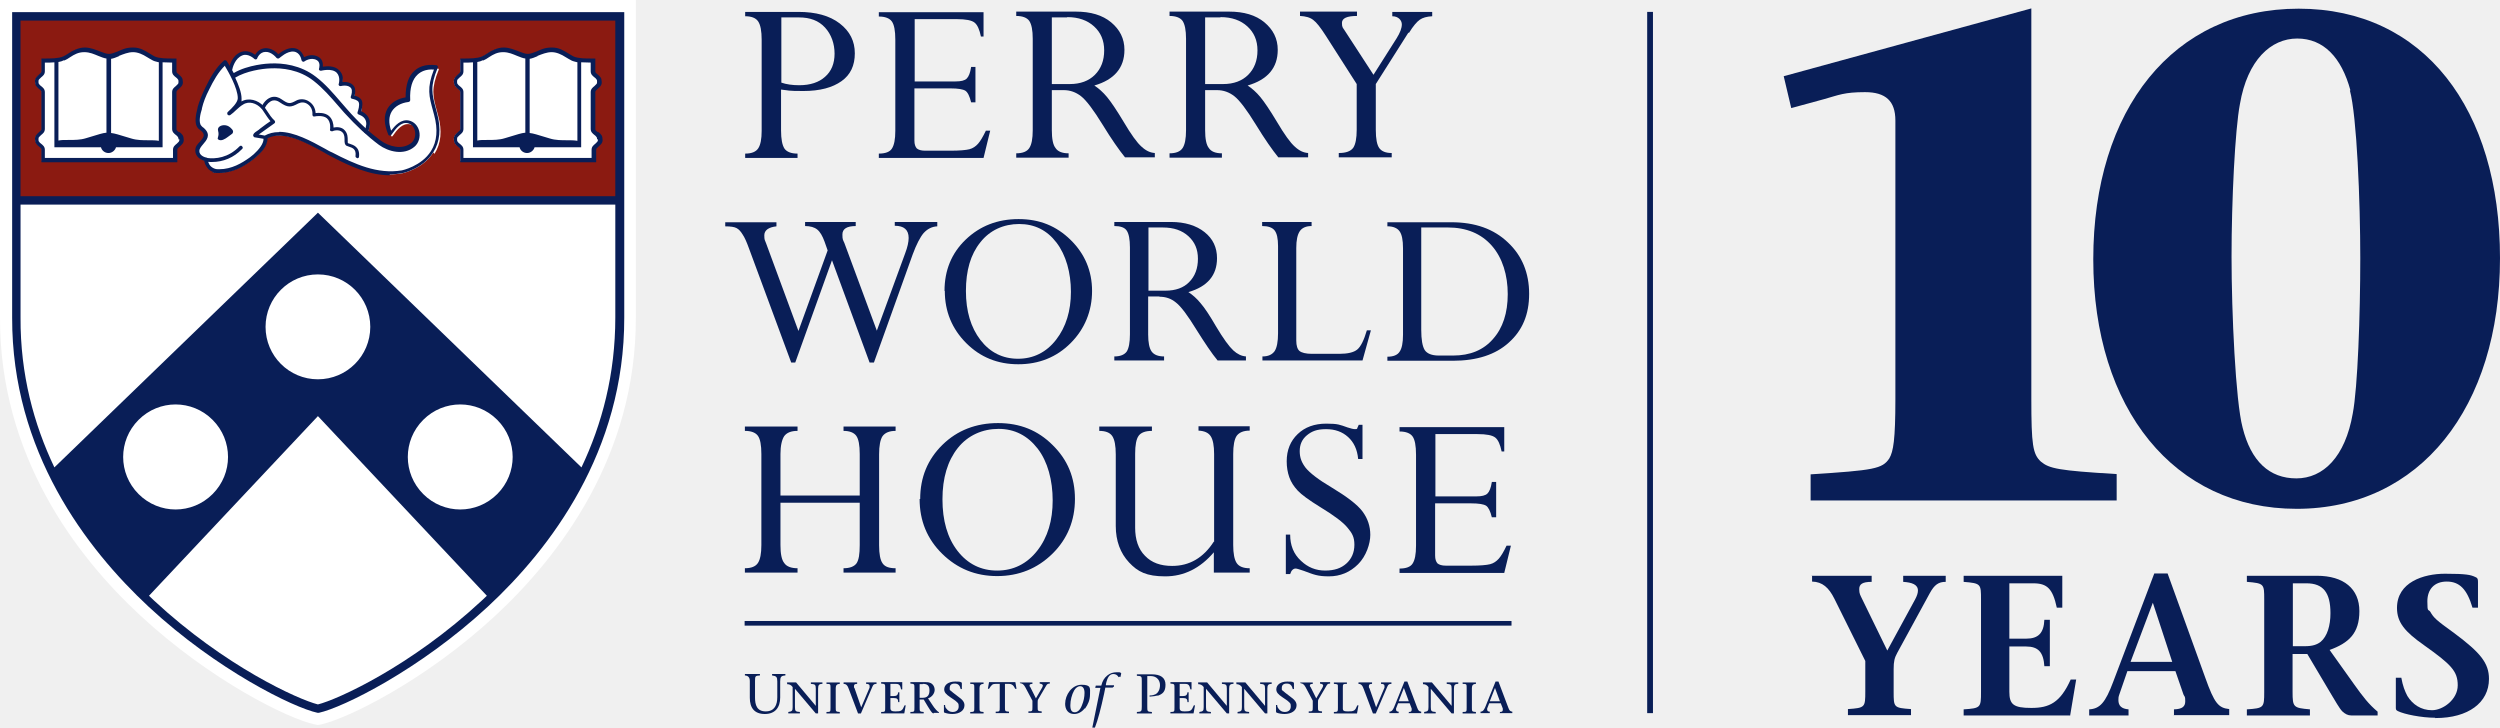
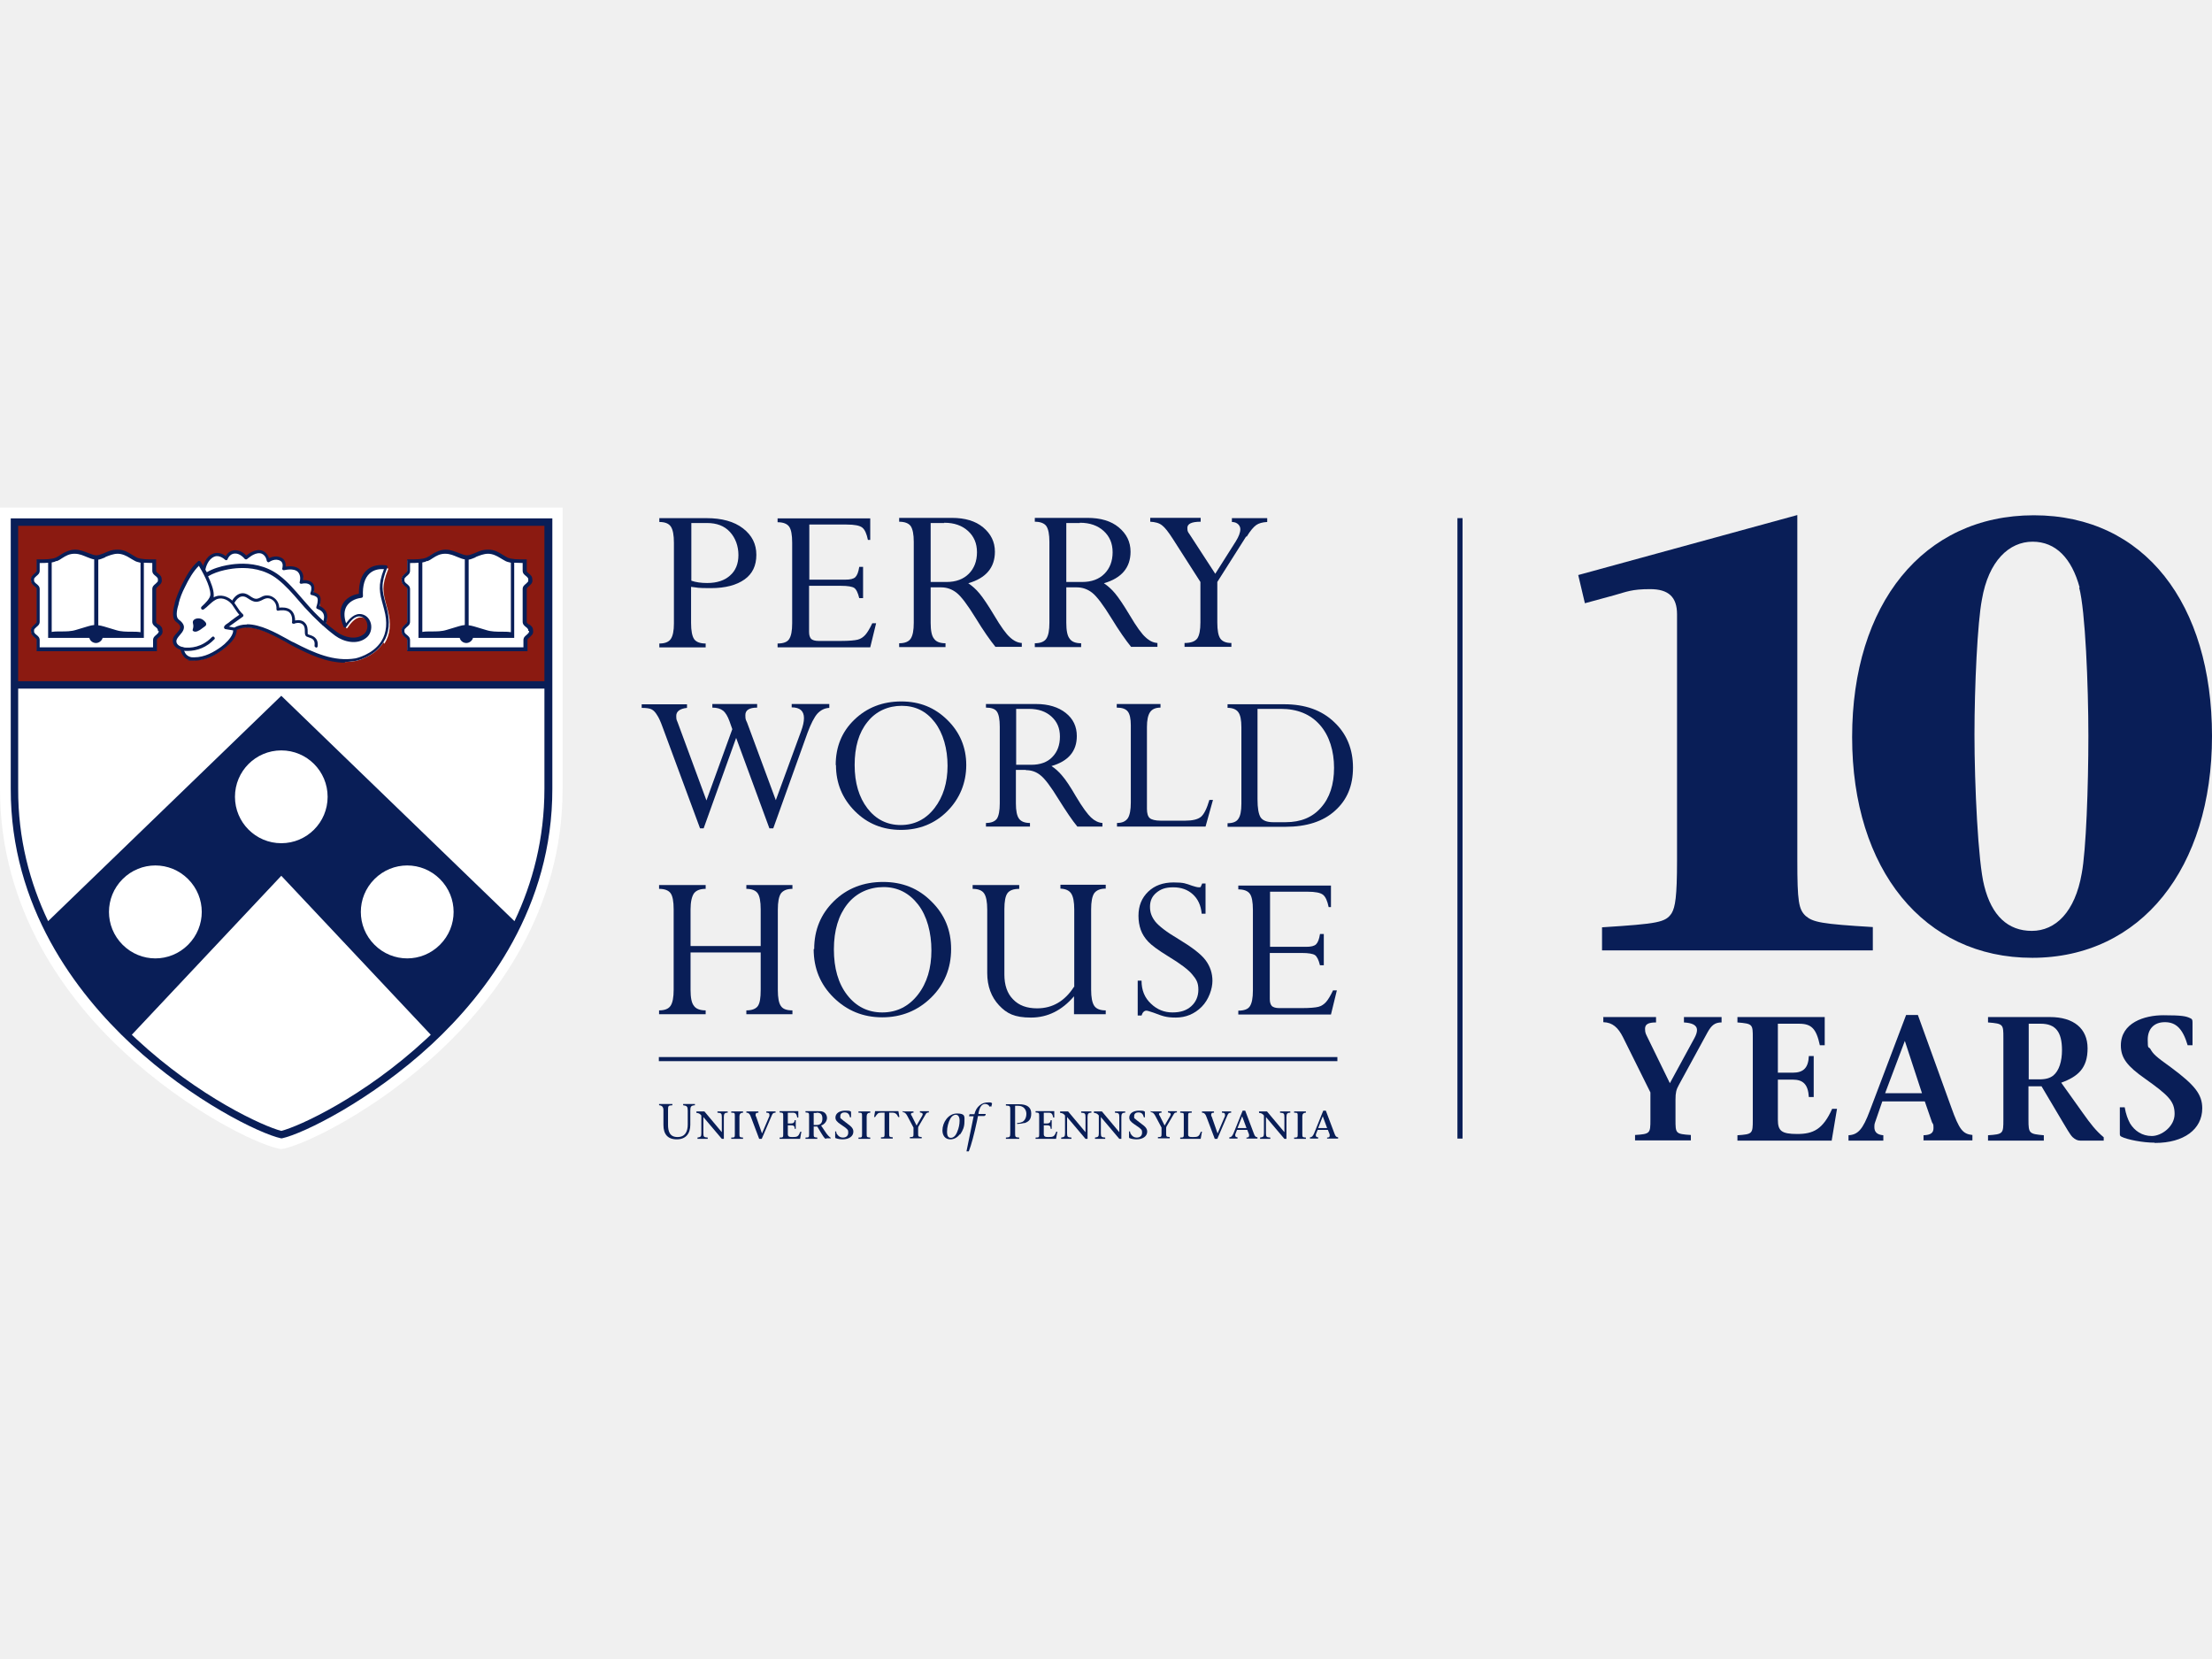
- <svg xmlns="http://www.w3.org/2000/svg" viewBox="0 0 268 78">
+ <svg xmlns="http://www.w3.org/2000/svg" width="268.000" height="201.000" viewBox="0 0 268 78">
  <g>
    <path d="M68.162,0H0v34.045c-.031,14.817,8.156,25.565,15.04,31.933,7.567,7.02,15.909,11.09,18.7,11.68l.341.062.341-.062c2.791-.621,11.133-4.659,18.7-11.68,6.884-6.399,15.071-17.116,15.04-31.933V0Z" fill="#fff" />
    <path d="M1.735,1.801s.093,19.787,0,19.694h64.751V1.801H1.735ZM19.101,14.258c.093.062.217.155.279.28.062.124.124.248.124.404s-.031.28-.124.404c-.062.124-.186.186-.279.28-.155.124-.31.248-.31.435v1.212H4.495v-1.212c0-.186-.155-.311-.31-.435-.093-.062-.217-.155-.279-.28-.062-.124-.124-.248-.124-.404s.031-.28.124-.404c.062-.124.186-.186.279-.28.155-.124.31-.248.31-.435v-3.945c0-.186-.155-.311-.31-.435-.093-.062-.217-.155-.279-.28-.062-.124-.124-.248-.124-.404s.031-.28.124-.404c.062-.124.186-.186.279-.28.155-.124.31-.248.31-.435v-1.242h.186c.837,0,1.582,0,2.078-.248.217-.093.403-.217.589-.342.434-.28.93-.59,1.675-.59s1.147.217,1.644.435c.341.155.682.28.93.28h.093c.248,0,.558-.124.93-.28.496-.186,1.054-.435,1.643-.435s1.24.311,1.675.59c.217.124.403.248.589.342.496.217,1.24.248,2.078.248h.186v1.242c0,.186.155.311.31.435.093.062.217.155.279.28.062.124.124.248.124.404s-.031.28-.124.404c-.062.124-.186.186-.279.28-.155.124-.31.248-.31.435v3.945c0,.186.155.311.31.435ZM46.453,16.339c-1.116,1.771-3.225,2.205-3.318,2.237-.434.062-.868.124-1.272.124-2.233,0-4.279-.963-6.388-2.05-.248-.124-.496-.248-.775-.404-1.333-.746-3.194-1.74-4.776-1.74s-.899.093-1.272.28h-.062v.093c0,.217-.062.404-.124.59-.248.683-1.085,1.398-1.458,1.677-.93.652-2.047,1.336-3.442,1.336s-.403,0-.589-.093c-.248-.093-.465-.248-.62-.435-.062-.093-.155-.217-.186-.342-.031-.093-.062-.186-.093-.311v-.093h-.093c-.558-.155-.868-.528-.868-.963s.248-.621.465-.901c.372-.435.682-.808.155-1.274-.062-.031-.093-.093-.155-.124-.062-.062-.155-.093-.217-.186-.465-.497-.186-1.491,0-2.081v-.062c.186-.652.465-1.336.837-2.081.372-.746,1.116-2.112,1.954-2.827h.062c.021,0,.041.01.062.031,0,0,.124.155.248.404l.155.248.093-.248c.248-.715.62-1.18,1.147-1.367.558-.217,1.116.093,1.364.28l.124.093.062-.124c.186-.28.496-.621,1.023-.652.589,0,1.054.373,1.272.621l.093.093.093-.062c.248-.217.93-.715,1.613-.621.651.093.899.652.961.87v.155c.031,0,.186-.062.186-.062.31-.155.899-.342,1.427,0,.341.217.403.621.372.901v.155h.155c.403-.062,1.178-.124,1.643.342.465.466.372.839.341,1.18v.155h.155c.372-.031.868,0,1.116.404.186.28.124.683.062.87v.124c-.031,0,.093.031.093.031.217.062.589.186.682.497.093.217.062.59-.062,1.025v.124c-.031,0,.062.031.062.031.186.062.527.248.713.621.186.342.155.777,0,1.305v.093c-.031,0,.031.062.031.062.465.435.961.808,1.427,1.149.961.683,2.45,1.056,3.442.217.372-.311.558-.901.434-1.429-.124-.466-.434-.808-.868-.901-.775-.155-1.364.559-1.861,1.274,0,0-.031.031-.062.031,0,0-.062,0-.062-.031-.465-1.087-.465-1.988-.062-2.671.341-.59,1.023-.994,1.83-1.118h.124v-.124c0-1.274.279-2.205.899-2.765.372-.342,1.054-.715,2.233-.559,0,0,.031,0,.062.031v.062c-.837,2.05-.651,2.827-.186,4.504.031.155.093.311.124.466.434,1.584.31,2.951-.403,4.069l-.124-.155ZM63.974,14.258c.093.062.217.155.279.28.062.124.124.248.124.404s-.031.28-.124.404c-.062.124-.186.186-.279.28-.155.124-.31.248-.31.435v1.212h-14.296v-1.212c0-.186-.155-.311-.31-.435-.093-.062-.217-.155-.279-.28-.062-.124-.124-.248-.124-.404s.031-.28.124-.404c.062-.124.186-.186.279-.28.155-.124.31-.248.31-.435v-3.945c0-.186-.155-.311-.31-.435-.093-.062-.217-.155-.279-.28-.062-.124-.124-.248-.124-.404s.031-.28.124-.404c.062-.124.186-.186.279-.28.155-.124.31-.248.31-.435v-1.242h.186c.837,0,1.581,0,2.078-.248.217-.093.403-.217.589-.342.434-.28.93-.59,1.675-.59s1.147.217,1.643.435c.341.155.682.28.93.28h.093c.248,0,.558-.124.93-.28.496-.186,1.054-.435,1.644-.435s1.24.311,1.675.59c.217.124.403.248.589.342.496.217,1.24.248,2.078.248h.186v1.242c0,.186.155.311.31.435.093.062.217.155.279.28.062.124.124.248.124.404s-.031.28-.124.404c-.062.124-.186.186-.279.28-.155.124-.31.248-.31.435v3.945c0,.186.155.311.31.435Z" fill="#8b1a11" />
    <path d="M24.034,13.42c.217,0,.434.062.651.248l.186.186c.155.155.155.373,0,.497-.155.124-.341.248-.465.342-.248.186-.713.497-1.023.248-.155-.124.155-.342,0-.901-.124-.435.31-.621.651-.621Z" fill="#091e57" />
    <path d="M41.834,18.793c-2.233,0-4.311-.963-6.45-2.081-.248-.124-.496-.28-.775-.435-1.706-.932-4.249-2.33-5.923-1.46,0,.217-.062.435-.124.621-.248.714-1.116,1.429-1.52,1.74-.93.683-2.078,1.367-3.535,1.367s-.434-.031-.62-.093c-.279-.093-.527-.248-.682-.497-.093-.124-.155-.217-.217-.373-.062-.124-.062-.217-.093-.342-.589-.186-.961-.59-.961-1.087s.248-.683.496-.963c.403-.466.589-.715.186-1.118-.031-.031-.093-.062-.155-.124-.062-.062-.155-.124-.217-.186-.496-.528-.217-1.584-.062-2.205v-.062c.186-.652.465-1.336.837-2.112.496-1.025,1.116-2.143,1.985-2.889.031-.031.093-.062.155-.031.062,0,.124.031.155.093.031.031.372.59.744,1.274,1.519-.901,3.659-1.025,3.907-1.025,1.333-.062,3.256.155,4.9,1.429,1.023.777,1.861,1.771,2.667,2.703.217.248.434.497.651.746,1.24,1.429,2.45,2.516,3.628,3.386.899.652,2.326,1.025,3.287.248.341-.28.496-.808.372-1.305-.093-.435-.372-.715-.775-.808-.682-.155-1.24.528-1.737,1.242-.031.062-.124.093-.186.093-.062,0-.155-.062-.155-.124-.465-1.118-.496-2.05-.062-2.796.372-.621,1.085-1.056,1.923-1.18,0-1.336.31-2.299.961-2.858.403-.373,1.116-.746,2.326-.59.062,0,.124.031.155.093.031.062.031.124,0,.186-.837,2.019-.62,2.765-.186,4.411.031.155.093.311.124.466.434,1.646.31,3.044-.403,4.162-1.147,1.833-3.318,2.268-3.411,2.268-.434.062-.868.124-1.302.124l.093.093ZM29.926,14.133c1.613,0,3.442.994,4.9,1.802.279.155.527.311.775.404,2.45,1.274,4.869,2.361,7.474,1.926,0,0,2.109-.435,3.132-2.081.651-1.025.744-2.33.341-3.821-.031-.155-.093-.311-.124-.466-.434-1.584-.682-2.454.093-4.442-.899-.062-1.427.248-1.737.528-.589.528-.868,1.46-.806,2.734,0,.124-.062.186-.186.217-.806.093-1.458.466-1.799,1.025-.31.528-.341,1.212-.062,2.05.403-.528,1.054-1.274,1.923-1.087.527.124.93.528,1.085,1.118.155.652-.062,1.336-.527,1.708-1.116.932-2.76.528-3.783-.217-1.209-.901-2.419-2.019-3.721-3.448-.217-.248-.434-.497-.651-.746-.806-.932-1.643-1.895-2.636-2.671-1.551-1.212-3.38-1.398-4.652-1.336-.868.031-2.574.28-3.752.994.341.746.682,1.584.682,2.237s0,.217-.062.342c.837-.497,1.83-.155,2.419.466.124.124.248.342.403.559.217.342.465.714.775.994.031.031.062.093.062.155,0,.062-.031.124-.093.155,0,0-.527.373-1.302.932-.093.062-.217.155-.31.217,0,0-.031,0-.062.031l.651.124c.465-.248.961-.373,1.488-.373h.062v-.031ZM24.127,7.02c-.713.683-1.272,1.677-1.706,2.578-.372.715-.62,1.367-.775,2.019v.062c-.155.466-.403,1.46-.062,1.802.031.062.093.093.155.155.062.031.124.093.186.155.713.683.217,1.243-.155,1.677-.217.249-.403.497-.403.715,0,.497.589.683.775.715.093,0,.155.093.155.186,0,.155,0,.248.062.373.031.093.093.186.155.28.124.155.31.28.496.342.155.062.31.062.496.062,1.333,0,2.419-.652,3.287-1.274.527-.373,1.178-1.056,1.365-1.553.062-.124.093-.28.093-.435l-.93-.155c-.093,0-.155-.093-.186-.186,0-.186.124-.311.465-.528.093-.062.186-.124.279-.217.496-.373.868-.652,1.116-.808-.248-.28-.465-.621-.651-.901-.155-.217-.248-.404-.372-.497-.465-.497-1.272-.808-1.923-.373-.279.155-.496.373-.744.59-.186.186-.403.373-.62.528-.093.062-.217.031-.279-.031-.062-.093-.062-.217,0-.28l.093-.093c.31-.28.992-.932.992-1.398,0-1.087-1.023-2.858-1.395-3.479h.031v-.031Z" fill="#091e57" />
    <path d="M22.73,17.366c-.186,0-.403,0-.589-.031-.124,0-.186-.124-.186-.217s.124-.186.217-.186c.93.124,2.295,0,3.504-1.243.093-.093.217-.093.279,0,.093.093.093.217,0,.28-.899.932-2.016,1.398-3.256,1.398h.031Z" fill="#091e57" />
    <path d="M39.23,14.29h-.062c-.093-.031-.155-.155-.093-.249.217-.497.248-.901.093-1.211-.217-.435-.713-.528-.713-.559-.062,0-.093-.062-.124-.093,0-.062-.031-.093,0-.155.062-.186.248-.746.124-1.056-.093-.248-.558-.342-.682-.373-.062,0-.124-.031-.155-.093-.031-.062-.031-.124,0-.186.062-.155.186-.59.031-.839-.31-.466-1.116-.248-1.116-.248-.062,0-.155,0-.186-.062-.062-.062-.062-.124-.031-.186,0,0,.217-.715-.217-1.18-.527-.528-1.644-.217-1.675-.217-.062,0-.155,0-.186-.062-.062-.062-.062-.124-.031-.186,0,0,.186-.621-.217-.87-.651-.404-1.365.124-1.365.124-.062.031-.124.062-.186,0-.062,0-.093-.093-.124-.155,0-.031-.124-.808-.806-.901-.744-.093-1.519.683-1.55.683-.031.031-.093.062-.155.062-.062,0-.093-.031-.155-.062,0,0-.527-.683-1.178-.652-.651,0-.899.683-.899.683,0,.062-.062.093-.124.124-.062,0-.124,0-.186-.062,0,0-.651-.621-1.272-.373-.806.311-1.054,1.305-1.116,1.615,0,.124-.124.186-.217.155-.093,0-.155-.124-.155-.217.093-.404.341-1.553,1.365-1.926.62-.217,1.209.093,1.488.311.155-.28.496-.683,1.116-.715.651,0,1.147.404,1.364.652.31-.248.992-.746,1.706-.652.62.093.93.59,1.054.963.341-.155.961-.373,1.581,0,.403.248.465.715.434,1.025.434-.062,1.24-.124,1.737.373.496.497.403.932.372,1.274.341-.031.93,0,1.24.466.186.311.124.715.062.994.248.062.651.217.775.559.124.342,0,.839-.062,1.118.217.093.558.28.775.683.217.435.186.932-.062,1.553-.031.062-.093.124-.186.124h-.031Z" fill="#091e57" />
    <path d="M38.267,16.93c-.093,0-.186-.124-.155-.217.093-.746-.341-.87-.713-.994-.093-.031-.186-.062-.248-.093-.217-.124-.217-.373-.217-.621s0-.59-.217-.808c-.372-.404-1.054-.155-1.085-.124-.062,0-.124,0-.186-.031-.062-.031-.093-.124-.062-.186,0,0,.124-.777-.341-1.181-.372-.311-1.085-.248-1.333-.186-.062,0-.124 0-.155-.031-.031-.031-.062-.093-.062-.155.031-.497-.155-.901-.527-1.149-.31-.217-.682-.217-.992-.062-.806.435-1.116.466-1.985-.124-.248-.186-.527-.248-.775-.186-.31.093-.62.373-.837.808-.031.093-.155.124-.248.093-.093-.031-.124-.155-.093-.248.279-.559.651-.901,1.085-1.025.372-.093.744,0,1.085.248.713.497.868.497,1.55.124.403-.217.961-.186,1.365.093.434.28.682.715.713,1.243.341-.031.992-.062,1.427.311.403.342.496.901.496,1.243.31-.062.868-.093,1.209.311.31.342.31.746.31,1.056s0,.248.031.311c.031,0,.093.031.186.062.372.124,1.116.342.992,1.398,0,.093-.093.155-.186.155l-.031-.031Z" fill="#091e57" />
    <path d="M19.166,14.165c-.155-.124-.248-.186-.248-.342v-3.945c0-.124.093-.217.248-.342.093-.093.217-.186.31-.311.093-.124.155-.311.124-.466,0-.155-.031-.342-.124-.466-.093-.124-.186-.217-.31-.311-.155-.124-.248-.186-.248-.342v-1.367h-.31c-.744,0-1.52,0-2.016-.217-.186-.093-.372-.217-.589-.342-.465-.28-.961-.621-1.737-.621s-1.178.217-1.675.435c-.341.124-.651.248-.868.248h-.093c-.217,0-.527-.124-.868-.248-.496-.186-1.054-.435-1.675-.435s-1.302.311-1.737.621c-.186.124-.372.248-.589.342-.496.217-1.302.217-2.016.217h-.31v1.367c0,.124-.093.217-.248.342-.093.093-.217.186-.31.311-.093.124-.155.311-.124.466,0,.155.031.342.124.466.093.124.186.217.31.311.155.124.248.186.248.342v3.945c0,.124-.093.217-.248.342-.093.093-.217.186-.31.311-.093.124-.155.311-.124.466,0,.155.031.342.124.466.093.124.186.217.31.311.155.124.248.186.248.342v1.336h14.575v-1.336c0-.124.093-.217.248-.342.093-.093.217-.186.31-.311.093-.124.155-.311.124-.466,0-.155-.031-.342-.124-.466-.093-.124-.186-.217-.31-.311h-.093ZM12.746,5.995c.465-.186.992-.404,1.52-.404s1.054.248,1.489.528c.217.124.403.248.651.373.186.093.403.124.62.186v8.418c-.341-.062-.713-.062-1.116-.062-.589,0-1.24,0-1.83-.186-.217-.062-.403-.124-.62-.186-.62-.186-1.178-.373-1.551-.404v-7.952c.248-.031.527-.155.837-.28v-.031ZM6.885,6.492c.217-.093.434-.217.651-.373.434-.28.868-.528,1.488-.528s1.054.217,1.52.404c.31.124.62.248.868.28v7.952h-.031c-.372.031-.93.217-1.551.404-.186.062-.403.124-.62.186-.589.186-1.209.186-1.83.186s-.775,0-1.116.062V6.647c.217-.031.403-.093.589-.186h.031v.031ZM19.228,14.941c0,.093,0,.155-.062.248l-.217.217c-.186.155-.403.311-.403.652v.87H4.808v-.87c0-.342-.217-.497-.403-.652-.093-.062-.155-.124-.217-.217-.062-.062-.062-.155-.062-.248s0-.186.062-.248l.217-.217c.186-.155.403-.311.403-.652v-3.945c0-.342-.217-.497-.403-.652-.093-.062-.155-.124-.217-.217-.062-.062-.062-.155-.062-.248s0-.186.062-.248l.217-.217c.186-.155.403-.311.403-.652v-.932c.372,0,.713,0,1.023-.031v9.102h4.993c.093.373.434.621.806.621s.713-.28.806-.621h4.993V6.678c.341,0,.682.031,1.023.031v.932c0,.342.217.497.403.652.093.062.155.124.217.217.062.062.062.155.062.248s0,.186-.062.248l-.217.217c-.186.155-.403.311-.403.652v3.945c0,.342.217.497.403.652.093.062.155.124.217.217.062.093.062.155.062.248h.093Z" fill="#091e57" />
    <path d="M64.068,14.165c-.155-.124-.248-.186-.248-.342v-3.945c0-.124.093-.217.248-.342.093-.093.217-.186.31-.311.093-.124.155-.311.124-.466,0-.155-.031-.342-.124-.466-.093-.124-.186-.217-.31-.311-.155-.124-.248-.186-.248-.342v-1.367h-.31c-.744,0-1.52,0-2.016-.217-.186-.093-.372-.217-.589-.342-.465-.28-.961-.621-1.737-.621s-1.178.217-1.675.435c-.341.124-.651.248-.868.248h-.093c-.217,0-.527-.124-.868-.248-.496-.186-1.054-.435-1.675-.435s-1.302.311-1.737.621c-.186.124-.372.248-.589.342-.496.217-1.302.217-2.016.217h-.31v1.367c0,.124-.093.217-.248.342-.093.093-.217.186-.31.311-.093.124-.155.311-.124.466,0,.155.031.342.124.466.093.124.186.217.31.311.155.124.248.186.248.342v3.945c0,.124-.093.217-.248.342-.093.093-.217.186-.31.311-.093.124-.155.311-.124.466,0,.155.031.342.124.466.093.124.186.217.31.311.155.124.248.186.248.342v1.336h14.575v-1.336c0-.124.093-.217.248-.342.093-.093.217-.186.31-.311.093-.124.155-.311.124-.466,0-.155-.031-.342-.124-.466-.093-.124-.186-.217-.31-.311h-.093ZM57.618,5.995c.465-.186.992-.404,1.52-.404s1.054.248,1.488.528c.217.124.403.248.651.373.186.093.403.124.62.186v8.418c-.341-.062-.713-.062-1.116-.062-.589,0-1.24,0-1.83-.186-.217-.062-.403-.124-.62-.186-.62-.186-1.178-.373-1.551-.404v-7.952c.248-.031.527-.155.837-.28v-.031ZM51.788,6.492c.217-.093.434-.217.651-.373.434-.28.868-.528,1.488-.528s1.054.217,1.52.404c.31.124.62.248.868.28v7.952h-.031c-.372.031-.93.217-1.551.404-.186.062-.403.124-.62.186-.589.186-1.21.186-1.83.186s-.775,0-1.116.062V6.647c.217-.031.403-.093.589-.186h.031v.031ZM64.1,14.941c0,.093,0,.155-.062.248l-.217.217c-.186.155-.403.311-.403.652v.87h-13.738v-.87c0-.342-.217-.497-.403-.652-.093-.062-.155-.124-.217-.217-.062-.062-.062-.155-.062-.248s0-.186.062-.248l.217-.217c.186-.155.403-.311.403-.652v-3.945c0-.342-.217-.497-.403-.652-.093-.062-.155-.124-.217-.217-.062-.062-.062-.155-.062-.248s0-.186.062-.248l.217-.217c.186-.155.403-.311.403-.652v-.932c.372,0,.713,0,1.023-.031v9.102h4.993c.093.373.434.621.806.621s.713-.28.806-.621h4.993V6.678c.341,0,.682.031,1.023.031v.932c0,.342.217.497.403.652.093.062.155.124.217.217.062.062.062.155.062.248s0,.186-.062.248l-.217.217c-.186.155-.403.311-.403.652v3.945c0,.342.217.497.403.652.093.062.155.124.217.217.062.062.062.155.062.248h.093Z" fill="#091e57" />
    <path d="M66.89,1.304H1.302v32.741c-.031,14.351,7.939,24.757,14.637,31.001,7.288,6.772,15.506,10.81,18.11,11.369h.124c2.574-.559,10.792-4.597,18.11-11.369,6.698-6.213,14.668-16.65,14.637-31.001V1.304h-.031ZM65.96,2.205v18.824H2.201V2.205h63.759ZM14.854,52.962c-2.202-2.205-2.202-5.747,0-7.952,2.202-2.205,5.737-2.205,7.939,0,2.202,2.205,2.202,5.747,0,7.952-2.202,2.206-5.737,2.206-7.939,0ZM51.633,64.394c-7.598,7.051-15.444,10.593-17.552,11.121-2.109-.528-9.954-4.069-17.552-11.121-.186-.186-.372-.342-.558-.528l18.11-19.259,18.11,19.259c-.186.186-.372.342-.558.528ZM28.468,35.039c0-3.106,2.512-5.622,5.613-5.622s5.613,2.516,5.613,5.622-2.512,5.622-5.613,5.622-5.613-2.516-5.613-5.622ZM53.307,52.962c-2.202,2.206-5.737,2.206-7.939,0-2.202-2.205-2.202-5.747,0-7.952s5.737-2.205,7.939,0c2.202,2.205,2.202,5.747,0,7.952ZM62.332,50.105l-28.251-27.305L5.83,50.105c-2.202-4.628-3.659-9.971-3.628-16.06v-12.115h63.759v12.115c0,6.088-1.427,11.431-3.628,16.06Z" fill="#091e57" />
  </g>
  <g>
    <g fill="#091e57">
      <path d="M79.915,1.276h5.675c1.861,0,3.349.404,4.434,1.242,1.085.839,1.613,1.895,1.613,3.2s-.465,2.299-1.427,2.982c-.961.683-2.295,1.056-4.093,1.056s-1.489-.062-2.388-.155v4.38c0,.932.124,1.584.372,1.957.248.342.713.528,1.395.528v.466h-5.613v-.466c.682,0,1.147-.186,1.395-.559.248-.373.372-.994.372-1.864V4.258c0-.932-.124-1.584-.372-1.957-.248-.373-.713-.559-1.395-.559v-.466h.031ZM85.683,1.867h-1.923v6.989c.527.186,1.178.28,1.923.28,1.178,0,2.109-.311,2.76-.901.682-.59,1.023-1.429,1.023-2.485s-.341-2.05-1.023-2.796c-.682-.746-1.613-1.087-2.791-1.087h.031Z" />
      <path d="M104.103,7.177h.465v3.79h-.465c-.155-.652-.372-1.087-.62-1.243-.249-.155-.776-.248-1.581-.248h-3.877v5.591c0,.404.093.652.248.839.186.155.465.248.899.248h2.729c.961,0,1.643-.062,2.016-.155.371-.093.682-.311.93-.59.248-.28.527-.746.837-1.398h.465l-.713,2.92h-11.226v-.466c.713,0,1.178-.186,1.396-.528.248-.373.372-.994.372-1.926V4.257c0-.963-.124-1.615-.372-1.957-.248-.342-.713-.528-1.396-.528v-.466h11.226v2.609h-.28c-.155-.746-.372-1.242-.682-1.491-.31-.248-.93-.373-1.923-.373h-4.497v6.679h4.373c.589,0,.992-.093,1.209-.311.218-.217.372-.621.465-1.212v-.031Z" />
      <path d="M114.028,9.663h-1.272v4.287c0,.932.124,1.584.403,1.926.248.373.713.559,1.396.559v.466h-5.614v-.466c.683,0,1.148-.186,1.396-.559.249-.373.372-.994.372-1.926V4.165c0-.932-.124-1.553-.372-1.926-.248-.342-.713-.528-1.396-.528v-.466h6.388c1.582,0,2.853.373,3.784,1.149.93.777,1.427,1.74,1.427,2.951,0,1.926-1.085,3.2-3.226,3.821.465.311.93.715,1.365,1.242.434.528,1.023,1.398,1.768,2.64.806,1.367,1.458,2.268,1.923,2.671.465.435.93.652,1.427.683v.466h-3.195c-.651-.808-1.458-1.957-2.388-3.479-.992-1.615-1.767-2.64-2.326-3.075-.558-.435-1.178-.652-1.86-.652ZM114.399,1.866h-1.643v7.145h1.923c1.147,0,2.047-.342,2.697-.994.652-.652.992-1.522.992-2.609s-.371-1.926-1.085-2.578c-.713-.652-1.674-.994-2.853-.994h-.031v.031Z" />
      <path d="M130.461,9.663h-1.271v4.287c0,.932.124,1.584.403,1.926.248.373.713.559,1.395.559v.466h-5.613v-.466c.682,0,1.147-.186,1.396-.559.248-.373.372-.994.372-1.926V4.165c0-.932-.125-1.553-.372-1.926-.249-.342-.714-.528-1.396-.528v-.466h6.388c1.581,0,2.853.373,3.784,1.149.93.777,1.427,1.74,1.427,2.951,0,1.926-1.086,3.2-3.226,3.821.465.311.93.715,1.365,1.242.434.528,1.023,1.398,1.767,2.64.807,1.367,1.458,2.268,1.923,2.671.465.435.93.652,1.427.683v.466h-3.194c-.652-.808-1.458-1.957-2.388-3.479-.992-1.615-1.768-2.64-2.326-3.075-.558-.435-1.178-.652-1.861-.652ZM130.833,1.866h-1.643v7.145h1.923c1.147,0,2.047-.342,2.697-.994.651-.652.992-1.522.992-2.609s-.372-1.926-1.085-2.578c-.714-.652-1.674-.994-2.853-.994h-.031v.031Z" />
      <path d="M150.99,3.481l-3.504,5.529v4.908c0,.963.124,1.615.372,1.957.248.342.682.528,1.334.528v.466h-5.676v-.466c.776,0,1.272-.186,1.55-.559.249-.373.372-1.025.372-1.926v-4.908l-3.318-5.188c-.558-.87-.992-1.429-1.334-1.677-.34-.28-.837-.404-1.426-.435v-.466h6.109v.466c-1.085,0-1.612.248-1.612.746s.093.497.309.839l3.071,4.722,2.481-3.914c.371-.59.558-1.087.558-1.491s-.341-.87-1.023-.87v-.466h4.279v.466c-.589.031-1.023.155-1.333.373-.31.217-.714.683-1.148,1.398h-.062v-.031Z" />
      <path d="M100.476,23.828v.435c-.589.031-1.054.28-1.458.715-.372.435-.775,1.211-1.178,2.299l-4.155,11.587h-.465l-4.031-10.965-3.938,10.965h-.434l-4.528-12.239c-.248-.683-.465-1.18-.682-1.491-.186-.311-.403-.559-.651-.683-.217-.124-.62-.186-1.21-.186v-.435h5.489v.435c-.868.093-1.302.435-1.302.963s.062.497.186.839l3.473,9.412,3.132-8.636-.341-.963c-.217-.59-.465-1.025-.775-1.274-.31-.248-.744-.373-1.302-.373v-.435h5.427v.435c-.961,0-1.427.311-1.427.901s.062.559.217.932l3.473,9.381,3.039-8.294c.248-.652.372-1.212.372-1.646,0-.87-.496-1.305-1.488-1.305v-.404h4.559v.031Z" />
      <path d="M101.252,31.189c0-2.205.745-4.038,2.264-5.498,1.519-1.46,3.411-2.205,5.675-2.205s4.063.746,5.583,2.236c1.519,1.491,2.295,3.324,2.295,5.467s-.776,4.069-2.295,5.591c-1.52,1.522-3.411,2.268-5.614,2.268s-4.062-.746-5.582-2.268c-1.519-1.522-2.295-3.386-2.295-5.591h-.031ZM103.547,31.189c0,2.174.527,3.914,1.55,5.25,1.023,1.336,2.388,2.019,4.031,2.019,1.644,0,3.04-.683,4.094-2.05,1.054-1.367,1.581-3.075,1.581-5.125s-.527-3.945-1.55-5.281c-1.023-1.336-2.357-1.988-4-1.988-1.644,0-3.133.652-4.156,1.957-1.054,1.305-1.55,3.044-1.55,5.219Z" />
      <path d="M124.293,31.78h-1.21v4.069c0,.87.124,1.491.372,1.833.248.342.682.528,1.334.528v.435h-5.334v-.435c.651,0,1.085-.186,1.333-.528.218-.342.341-.963.341-1.833v-9.319c0-.87-.124-1.491-.341-1.802-.217-.342-.682-.497-1.333-.497v-.435h6.078c1.488,0,2.699.373,3.597,1.087.899.714,1.334,1.646,1.334,2.796,0,1.833-1.023,3.044-3.07,3.634.434.28.899.683,1.303,1.18.433.497.992,1.336,1.674,2.516.776,1.305,1.396,2.143,1.83,2.547s.899.621,1.364.652v.435h-3.039c-.62-.746-1.364-1.864-2.263-3.293-.93-1.522-1.675-2.516-2.202-2.92-.527-.435-1.116-.621-1.767-.621v-.031ZM124.665,24.387h-1.55v6.772h1.83c1.085,0,1.954-.311,2.543-.932.62-.621.93-1.46.93-2.485s-.341-1.802-1.023-2.423c-.682-.621-1.581-.932-2.729-.932Z" />
      <path d="M146.526,35.414h.434l-.899,3.231h-10.729v-.435c.62,0,1.023-.186,1.302-.559.249-.373.372-1.025.372-1.926v-9.35c0-.808-.124-1.367-.372-1.677-.248-.311-.682-.466-1.333-.466v-.435h5.302v.435c-.589,0-1.023.186-1.271.559-.249.373-.372.963-.372,1.802v9.909c0,.559.124.932.341,1.118.217.186.682.311,1.333.311h2.946c.899,0,1.551-.155,1.923-.466.372-.311.714-.994,1.023-2.05Z" />
      <path d="M148.728,38.674v-.435c.652,0,1.086-.186,1.303-.528.249-.342.372-.963.372-1.833v-9.257c0-.901-.124-1.491-.372-1.833-.248-.342-.682-.528-1.303-.528v-.435h6.854c2.544,0,4.559.715,6.079,2.175,1.519,1.429,2.263,3.293,2.263,5.498s-.713,3.914-2.17,5.219c-1.427,1.305-3.442,1.957-6.016,1.957h-7.04.031ZM155.179,24.385h-2.822v10.965c0,1.056.124,1.771.372,2.175.248.373.744.59,1.52.59h1.52c1.829,0,3.256-.59,4.279-1.771,1.055-1.18,1.582-2.796,1.582-4.815s-.558-3.883-1.706-5.188c-1.147-1.305-2.728-1.957-4.744-1.957Z" />
      <path d="M92.163,58.43v-4.535h-8.497v4.535c0,.932.124,1.584.403,1.926.248.373.744.559,1.427.559v.466h-5.644v-.466c.682,0,1.147-.186,1.395-.559.248-.373.372-1.025.372-1.926v-9.754c0-.963-.124-1.615-.372-1.957-.248-.342-.713-.528-1.395-.528v-.466h5.644v.466c-.682,0-1.147.186-1.427.559-.248.373-.403,1.025-.403,1.926v4.442h8.497v-4.442c0-.963-.124-1.615-.372-1.957-.248-.342-.713-.528-1.365-.528v-.466h5.582v.466c-.651,0-1.116.186-1.396.559-.248.373-.372,1.025-.372,1.957v9.754c0,.932.124,1.584.372,1.926.248.373.713.528,1.396.528v.466h-5.582v-.466c.682,0,1.147-.186,1.395-.528.248-.373.341-.994.341-1.926v-.031Z" />
      <path d="M98.644,53.493c0-2.33.806-4.256,2.388-5.809,1.581-1.553,3.597-2.33,5.954-2.33s4.28.777,5.861,2.361c1.612,1.584,2.388,3.479,2.388,5.778s-.807,4.287-2.419,5.871c-1.613,1.584-3.598,2.392-5.923,2.392s-4.28-.808-5.892-2.392c-1.613-1.584-2.419-3.541-2.419-5.871h.062ZM101.032,53.524c0,2.268.527,4.131,1.612,5.529,1.085,1.398,2.512,2.112,4.249,2.112,1.736,0,3.194-.715,4.31-2.143,1.117-1.429,1.644-3.231,1.644-5.374s-.527-4.162-1.612-5.56c-1.086-1.398-2.482-2.112-4.187-2.112s-3.288.683-4.373,2.05c-1.085,1.367-1.643,3.199-1.643,5.498Z" />
      <path d="M130.153,58.09v-9.412c0-.901-.124-1.553-.372-1.926-.248-.373-.682-.559-1.302-.59v-.466h5.489v.466c-.652,0-1.117.186-1.396.559-.249.373-.372,1.025-.372,1.957v9.754c0,.901.124,1.553.372,1.926.248.373.713.559,1.396.559v.466h-3.845v-2.175c-1.458,1.708-3.195,2.578-5.21,2.578s-2.946-.497-3.877-1.491c-.929-.994-1.426-2.299-1.426-3.914v-7.673c0-.932-.125-1.584-.372-1.957-.249-.373-.714-.559-1.396-.559v-.466h5.644v.466c-.713,0-1.178.186-1.426.528-.249.342-.372.994-.372,1.926v7.921c0,1.274.34,2.299,1.054,3.013.713.746,1.674,1.087,2.915,1.087,1.861,0,3.349-.87,4.465-2.609l.031.031Z" />
      <path d="M145.625,45.54h.434v3.665h-.465c-.093-1.025-.465-1.802-1.085-2.361-.62-.559-1.396-.839-2.357-.839s-1.52.217-2.047.652c-.527.435-.775.994-.775,1.709s.217,1.242.651,1.802c.434.528,1.334,1.242,2.76,2.081,1.643.994,2.759,1.833,3.317,2.578.558.746.838,1.584.838,2.516s-.434,2.268-1.303,3.137c-.868.87-1.923,1.305-3.132,1.305s-1.612-.186-2.697-.59c-.465-.155-.745-.248-.869-.248-.249,0-.465.186-.589.59h-.465v-4.225h.465c0,1.149.371,2.081,1.147,2.796.744.715,1.612,1.056,2.605,1.056s1.706-.249,2.264-.746c.558-.497.869-1.18.869-2.019s-.249-1.243-.714-1.802c-.465-.59-1.458-1.336-2.946-2.237-1.209-.746-2.016-1.336-2.419-1.771-.403-.435-.713-.901-.899-1.429-.186-.528-.279-1.087-.279-1.708,0-1.212.403-2.175,1.178-2.92.776-.746,1.799-1.118,3.07-1.118,1.272,0,1.458.124,2.264.404.372.124.651.186.807.186.155,0,.217,0,.248-.093,0-.062.093-.186.156-.373h-.032Z" />
      <path d="M159.923,51.66h.465v3.79h-.465c-.155-.652-.372-1.087-.62-1.242-.249-.155-.776-.248-1.581-.248h-3.877v5.591c0,.404.093.652.248.839.187.155.465.248.899.248h2.729c.961,0,1.643-.062,2.016-.155.372-.093.682-.311.93-.59.248-.28.527-.746.837-1.398h.465l-.713,2.92h-11.226v-.466c.713,0,1.178-.186,1.396-.528.248-.373.372-.994.372-1.926v-9.754c0-.963-.125-1.615-.372-1.957-.249-.342-.714-.528-1.396-.528v-.466h11.226v2.609h-.28c-.155-.746-.371-1.242-.682-1.491-.31-.248-.93-.373-1.923-.373h-4.496v6.679h4.373c.589,0,.992-.093,1.209-.311.218-.217.372-.621.465-1.212v-.031Z" />
    </g>
    <g fill="#091e57">
      <path d="M79.852,72.254h1.613v.155c-.496.031-.527.062-.527.59v1.771c0,.777.186,1.491,1.147,1.491s1.24-.714,1.24-1.522v-1.677c0-.497-.093-.59-.558-.652v-.155h1.427v.155c-.465.031-.558.155-.558.652v1.708c0,1.056-.527,1.771-1.643,1.771s-1.613-.652-1.613-1.74v-1.802c0-.373-.176-.57-.527-.59v-.155Z" />
      <path d="M84.351,73.156h.992l2.109,2.516v-1.833c0-.435-.062-.497-.527-.528v-.155h1.24v.155c-.372,0-.465.124-.465.528v2.64h-.248l-2.233-2.64v1.957c0,.435.062.497.527.528v.155h-1.24v-.155c.403-.062.465-.124.465-.528v-2.143c-.155-.217-.341-.311-.589-.311v-.155l-.031-.031Z" />
      <path d="M88.597,76.48v-.155c.434,0,.434-.031.434-.466v-2.112c0-.404,0-.435-.434-.435v-.155h1.427v.155c-.289,0-.434.145-.434.435v2.112c0,.404,0,.435.434.466v.155h-1.427Z" />
      <path d="M90.46,73.156h1.427v.155c-.248,0-.341.062-.341.248s0,.124.062.217l.713,2.05.899-2.112v-.186c0-.155-.124-.217-.372-.217v-.155h1.116v.155c-.248,0-.341.062-.434.28l-1.24,2.889h-.31l-.961-2.547c-.155-.466-.31-.621-.589-.621v-.155h.031Z" />
      <path d="M96.939,76.479h-2.481v-.155c.434,0,.434-.031.434-.466v-2.112c0-.404,0-.435-.434-.466v-.155h2.264v.777h-.124c-.093-.466-.217-.59-.558-.59h-.589v1.305h.372c.31,0,.434-.124.465-.404h.124v1.056h-.124c0-.342-.124-.435-.465-.435h-.372v1.056c0,.28.124.373.527.373.651,0,.744-.062.992-.652h.124l-.155.87Z" />
      <path d="M100.135,76.479c-.186,0-.248-.062-.651-.715l-.465-.777h-.434v.87c0,.404,0,.435.434.466v.155h-1.427v-.155c.434,0,.434-.031.434-.466v-2.112c0-.404,0-.435-.434-.466v-.155h1.488c.248,0,.434,0,.589.062.31.093.527.404.527.777s-.309.777-.713.901l.496.746c.217.342.527.683.682.746v.062h-.558v.062h.031ZM98.926,73.342h-.341v1.46h.341c.465,0,.713-.249.713-.777s-.217-.715-.713-.715v.031Z" />
      <path d="M102.088,76.54c-.279,0-.62-.062-.775-.124-.093,0-.125-.062-.125-.155v-.683h.125c0,.217.062.311.155.404.155.217.372.342.651.342.434,0,.652-.248.652-.59s-.062-.342-.218-.497c-.155-.155-.279-.217-.682-.497-.465-.311-.651-.528-.651-.839,0-.497.465-.839,1.178-.839s.527.062.651.093c.062,0,.062.031.062.124v.59h-.124c-.093-.404-.279-.59-.651-.59s-.527.186-.527.466,0,.217.124.311c.083.083.33.28.745.59.527.373.713.621.713.963,0,.559-.527.932-1.303.932Z" />
      <path d="M104.011,76.48v-.155c.434,0,.434-.031.434-.466v-2.112c0-.404,0-.435-.434-.435v-.155h1.427v.155c-.289,0-.434.145-.434.435v2.112c0,.404,0,.435.434.466v.155h-1.427Z" />
      <path d="M108.848,73.87c-.094-.155-.125-.217-.156-.28-.124-.186-.309-.28-.527-.28h-.434v2.516c0,.404,0,.435.434.466v.155h-1.427v-.155c.434,0,.434-.031.434-.466v-2.516h-.434c-.34,0-.434.093-.713.528h-.124l.124-.715h2.822l.124.715h-.124v.031Z" />
      <path d="M109.313,73.157h1.364v.155c-.217,0-.309.062-.309.155s0,.124.093.217l.589,1.181.683-1.181c0-.031.062-.124.062-.186,0-.124-.125-.186-.341-.217v-.155h1.085v.155c-.217,0-.309.062-.403.248l-.837,1.429c-.062.093-.062.186-.062.342v.497c0,.404,0,.435.433.466v.155h-1.426v-.155c.433,0,.433-.031.433-.466v-.683l-.775-1.46c-.155-.28-.31-.404-.527-.404v-.155l-.062.062Z" />
      <path d="M116.291,75.921c-.31.404-.713.621-1.147.621-.652,0-.961-.497-.961-1.087,0-.963.713-2.05,1.767-2.05s.899.404.899,1.025-.217,1.087-.527,1.522h-.031v-.031ZM115.795,73.56c-.249,0-.496.186-.651.466-.249.435-.403,1.056-.403,1.584s.155.746.465.746c.309,0,.589-.248.775-.746.187-.435.28-.901.28-1.336s-.155-.714-.465-.714Z" />
      <path d="M120.043,72.533l-.125.062c-.124-.217-.309-.342-.558-.342-.403,0-.651.342-.806,1.087v.124h.868v.124l-.155.124h-.776l-.124.621c-.341,1.584-.682,2.889-.992,3.665h-.279l.868-4.256h-.558l.062-.248h.59c.124-.497.309-.808.651-1.087.309-.248.62-.342,1.023-.342s.341,0,.465.124l-.093.404-.062-.062Z" />
      <path d="M124.104,74.554c-.217.062-.434.093-.869.124v-.124c.341,0,.465-.062.621-.124.309-.155.496-.528.496-.994s-.31-.963-.992-.963h-.372v3.262c0,.528,0,.559.496.59v.155h-1.612v-.155c.496-.031.527-.062.527-.59v-2.703c0-.528,0-.559-.527-.59v-.155h1.581c.992,0,1.488.373,1.488,1.118s-.31.994-.838,1.181v-.031Z" />
      <path d="M127.95,76.479h-2.481v-.155c.434,0,.434-.031.434-.466v-2.112c0-.404,0-.435-.434-.466v-.155h2.264v.777h-.124c-.093-.466-.218-.59-.558-.59h-.59v1.305h.372c.31,0,.434-.124.465-.404h.124v1.056h-.124c0-.342-.124-.435-.465-.435h-.372v1.056c0,.28.125.373.527.373.652,0,.745-.062.992-.652h.125l-.156.87Z" />
      <path d="M128.416,73.156h.992l2.108,2.516v-1.833c0-.435-.062-.497-.527-.528v-.155h1.241v.155c-.372,0-.465.124-.465.528v2.64h-.249l-2.232-2.64v1.957c0,.435.062.497.527.528v.155h-1.241v-.155c.403-.062.465-.124.465-.528v-2.143c-.155-.217-.341-.311-.589-.311v-.155l-.031-.031Z" />
      <path d="M132.512,73.156h.992l2.108,2.516v-1.833c0-.435-.062-.497-.527-.528v-.155h1.241v.155c-.372,0-.465.124-.465.528v2.64h-.249l-2.232-2.64v1.957c0,.435.062.497.527.528v.155h-1.241v-.155c.403-.062.465-.124.465-.528v-2.143c-.155-.217-.341-.311-.589-.311v-.155l-.031-.031Z" />
      <path d="M137.688,76.54c-.279,0-.62-.062-.775-.124-.062,0-.124-.062-.124-.155v-.683h.124c0,.217.093.311.155.404.156.217.372.342.652.342.433,0,.651-.248.651-.59s-.062-.342-.218-.497c-.155-.155-.279-.217-.682-.497-.465-.311-.651-.528-.651-.839,0-.497.465-.839,1.178-.839.714,0,.527.062.651.093.063,0,.063.031.063.124v.59h-.125c-.093-.404-.279-.59-.651-.59s-.527.186-.527.466,0,.217.124.311c.083.083.33.28.745.59.527.373.713.621.713.963,0,.559-.527.932-1.303.932Z" />
      <path d="M139.363,73.157h1.365v.155c-.217,0-.31.062-.31.155s0,.124.094.217l.589,1.181.682-1.181c0-.031.062-.124.062-.186,0-.124-.124-.186-.34-.217v-.155h1.085v.155c-.218,0-.31.062-.403.248l-.838,1.429c-.062.093-.062.186-.062.342v.497c0,.404,0,.435.434.466v.155h-1.427v-.155c.434,0,.434-.031.434-.466v-.683l-.776-1.46c-.155-.28-.309-.404-.527-.404v-.155l-.062.062Z" />
      <path d="M145.503,76.48h-2.512v-.155c.434,0,.434-.062.434-.466v-2.112c0-.311,0-.342-.062-.373-.062-.031-.155-.062-.372-.062v-.155h1.396v.155c-.434,0-.434.031-.434.435v2.205c0,.248.125.311.558.311.652,0,.745-.062.992-.652h.125l-.156.87h.031Z" />
      <path d="M145.657,73.156h1.427v.155c-.249,0-.341.062-.341.248s0,.124.062.217l.714,2.05.899-2.112v-.186c0-.155-.125-.217-.372-.217v-.155h1.116v.155c-.248,0-.341.062-.434.28l-1.24,2.889h-.31l-.961-2.547c-.155-.466-.309-.621-.589-.621v-.155h.031Z" />
      <path d="M151.023,76.478v-.155c.217,0,.309-.062.309-.217v-.155l-.217-.559h-1.241l-.217.559v.124c0,.124.093.217.279.217v.155h-.992v-.155c.218,0,.341-.124.496-.466l1.117-2.765h.309l1.054,2.796c.125.342.218.404.434.435v.155h-1.302l-.031.031ZM150.496,73.745l-.559,1.429h1.086l-.527-1.429Z" />
      <path d="M152.512,73.156h.992l2.11,2.516v-1.833c0-.435-.062-.497-.527-.528v-.155h1.24v.155c-.372,0-.465.124-.465.528v2.64h-.248l-2.233-2.64v1.957c0,.435.062.497.527.528v.155h-1.24v-.155c.403-.062.465-.124.465-.528v-2.143c-.156-.217-.341-.311-.589-.311v-.155l-.032-.031Z" />
      <path d="M156.793,76.48v-.155c.433,0,.433-.031.433-.466v-2.112c0-.404,0-.435-.433-.435v-.155h1.426v.155c-.288,0-.433.145-.433.435v2.112c0,.404,0,.435.433.466v.155h-1.426Z" />
      <path d="M160.79,76.478v-.155c.217,0,.31-.062.31-.217v-.155l-.218-.559h-1.24l-.218.559v.124c0,.124.093.217.28.217v.155h-.992v-.155c.217,0,.341-.124.496-.466l1.116-2.765h.31l1.054,2.796c.124.342.217.404.434.435v.155h-1.303l-.031.031ZM160.263,73.745l-.558,1.429h1.085l-.527-1.429Z" />
    </g>
    <path d="M162.034,66.57h-82.21v.497h82.21v-.497Z" fill="#091e57" />
  </g>
  <path d="M177.198,1.275h-.62v75.173h.62V1.275Z" fill="#091e57" />
  <g>
    <g fill="#091e57">
      <path d="M194.098,53.677v-2.827c6.792-.435,7.691-.59,8.435-1.708.434-.746.652-1.988.652-6.368V12.922c0-2.081-1.023-3.044-3.256-3.044s-2.822.311-4.373.746l-3.535.963-.807-3.417,26.545-7.269v41.842c0,4.97.156,5.933,1.023,6.741.899.746,1.861.963,8.125,1.336v2.827h-32.81v.031Z" />
      <path d="M246.199,54.545c-13.086,0-21.8-10.655-21.8-26.746S232.989.93,246.416.93s21.584,10.748,21.584,26.746-8.591,26.87-21.801,26.87ZM251.967,9.69c-.961-3.541-2.884-5.56-5.705-5.56s-5.334,2.299-6.141,7.02c-.527,2.734-.899,10.375-.899,16.37s.434,15.47,1.179,18.296c.898,3.634,2.883,5.467,5.767,5.467s5.241-2.299,6.048-6.958c.527-2.734.806-10.53.806-16.65s-.371-15.252-1.116-17.986h.062Z" />
    </g>
    <g fill="#091e57">
      <path d="M194.223,61.723h6.419v.652c-.992,0-1.333.248-1.333.777s.124.652.309,1.056l2.699,5.529,2.977-5.467c.217-.404.309-.715.309-.963,0-.652-.651-.87-1.581-.932v-.652h4.559v.652c-.776,0-1.21.311-1.706,1.212l-3.473,6.368c-.31.559-.403.932-.403,1.771v2.423c0,1.677,0,1.74,1.861,1.864v.652h-6.761v-.652c1.83-.124,1.861-.186,1.861-1.864v-3.293l-3.318-6.679c-.589-1.18-1.271-1.802-2.388-1.833v-.652h-.031v.031Z" />
      <path d="M221.884,76.696h-11.381v-.652c1.83-.124,1.861-.186,1.861-1.864v-9.909c0-1.677,0-1.74-1.861-1.895v-.652h10.575v3.417h-.589c-.434-2.019-1.023-2.609-2.512-2.609h-2.575v5.933h1.799c1.303,0,1.892-.59,1.954-2.019h.589v4.97h-.589c-.093-1.491-.651-2.112-1.954-2.112h-1.799v4.846c0,1.367.434,1.74,2.357,1.74s3.101-.559,4.218-3.044h.589l-.651,3.883-.032-.031Z" />
      <path d="M233.049,76.696v-.652c.868-.031,1.209-.28,1.209-.87s-.062-.435-.186-.715l-.869-2.516h-5.148l-.868,2.516c-.094.248-.094.404-.094.59,0,.59.31.932,1.086.994v.652h-4.218v-.652c1.147-.062,1.737-.715,2.574-2.951l4.404-11.618h1.427l4.031,11.152c.992,2.796,1.427,3.262,2.575,3.386v.652h-5.955l.032.031ZM230.785,64.612l-2.388,6.337h4.465l-2.078-6.337Z" />
      <path d="M252.058,76.696c-.371,0-.651-.155-.961-.435-.309-.311-.775-1.149-1.209-1.864l-2.543-4.287h-1.581v4.069c0,1.646.093,1.709,1.86,1.864v.652h-6.76v-.652c1.829-.124,1.86-.186,1.86-1.864v-9.909c0-1.677,0-1.74-1.86-1.895v-.652h7.504c2.884,0,4.558,1.398,4.558,3.79s-1.147,3.417-3.194,4.162l2.636,3.696c.93,1.305,1.55,2.112,2.512,2.92v.404h-2.884.062ZM247.252,62.531h-1.458v6.741h1.302c.776,0,1.272-.155,1.675-.466.713-.59,1.054-1.74,1.054-3.075,0-2.205-.776-3.2-2.574-3.2Z" />
      <path d="M261.05,76.943c-1.458,0-3.318-.373-4-.714-.186-.093-.217-.155-.217-.373v-3.2h.589c.155.87.372,1.429.651,1.957.558.901,1.458,1.522,2.637,1.522,1.178,0,2.759-1.149,2.759-2.671s-.713-2.237-3.597-4.287c-2.078-1.46-2.915-2.454-2.915-4.007,0-2.765,2.853-3.666,5.147-3.666s2.76.124,3.226.342c.248.093.31.186.31.528v2.765h-.59c-.589-1.988-1.395-2.796-2.759-2.796s-2.078.87-2.078,2.112.093.808.309,1.118c.372.652.589.87,2.574,2.299,2.791,2.081,3.722,3.2,3.722,4.908,0,2.547-2.233,4.194-5.706,4.194h-.062v-.031Z" />
    </g>
  </g>
</svg>
